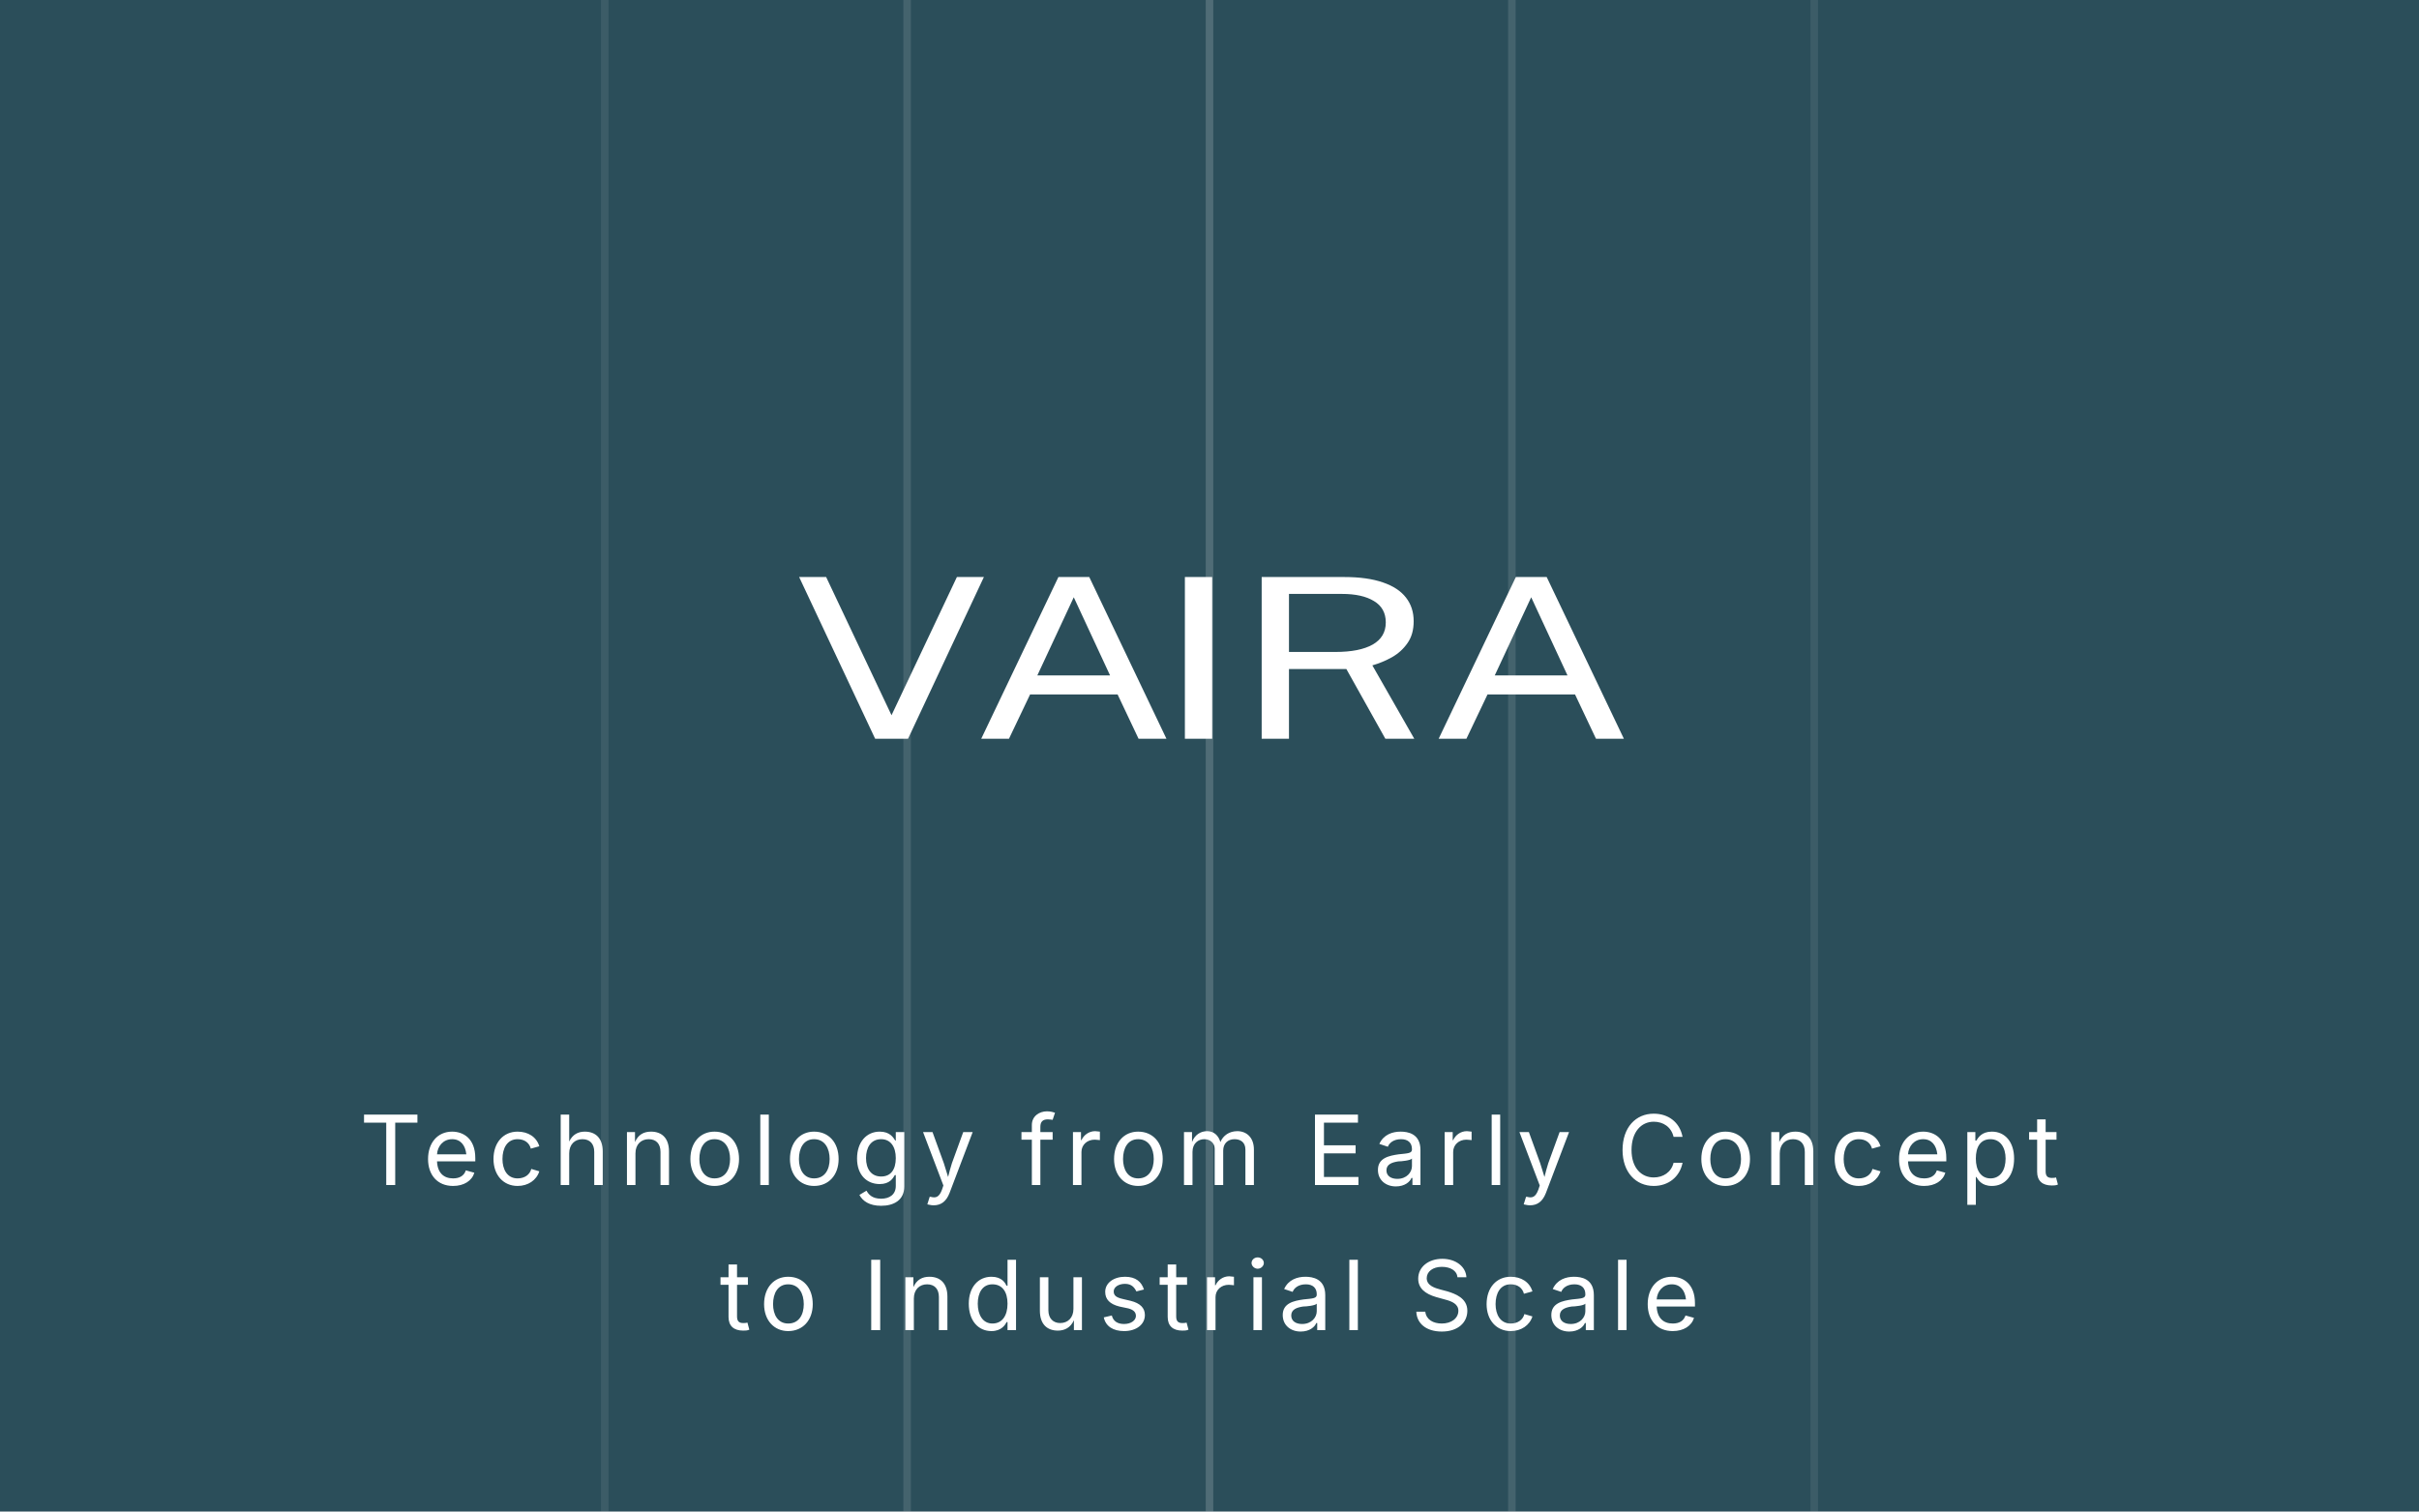
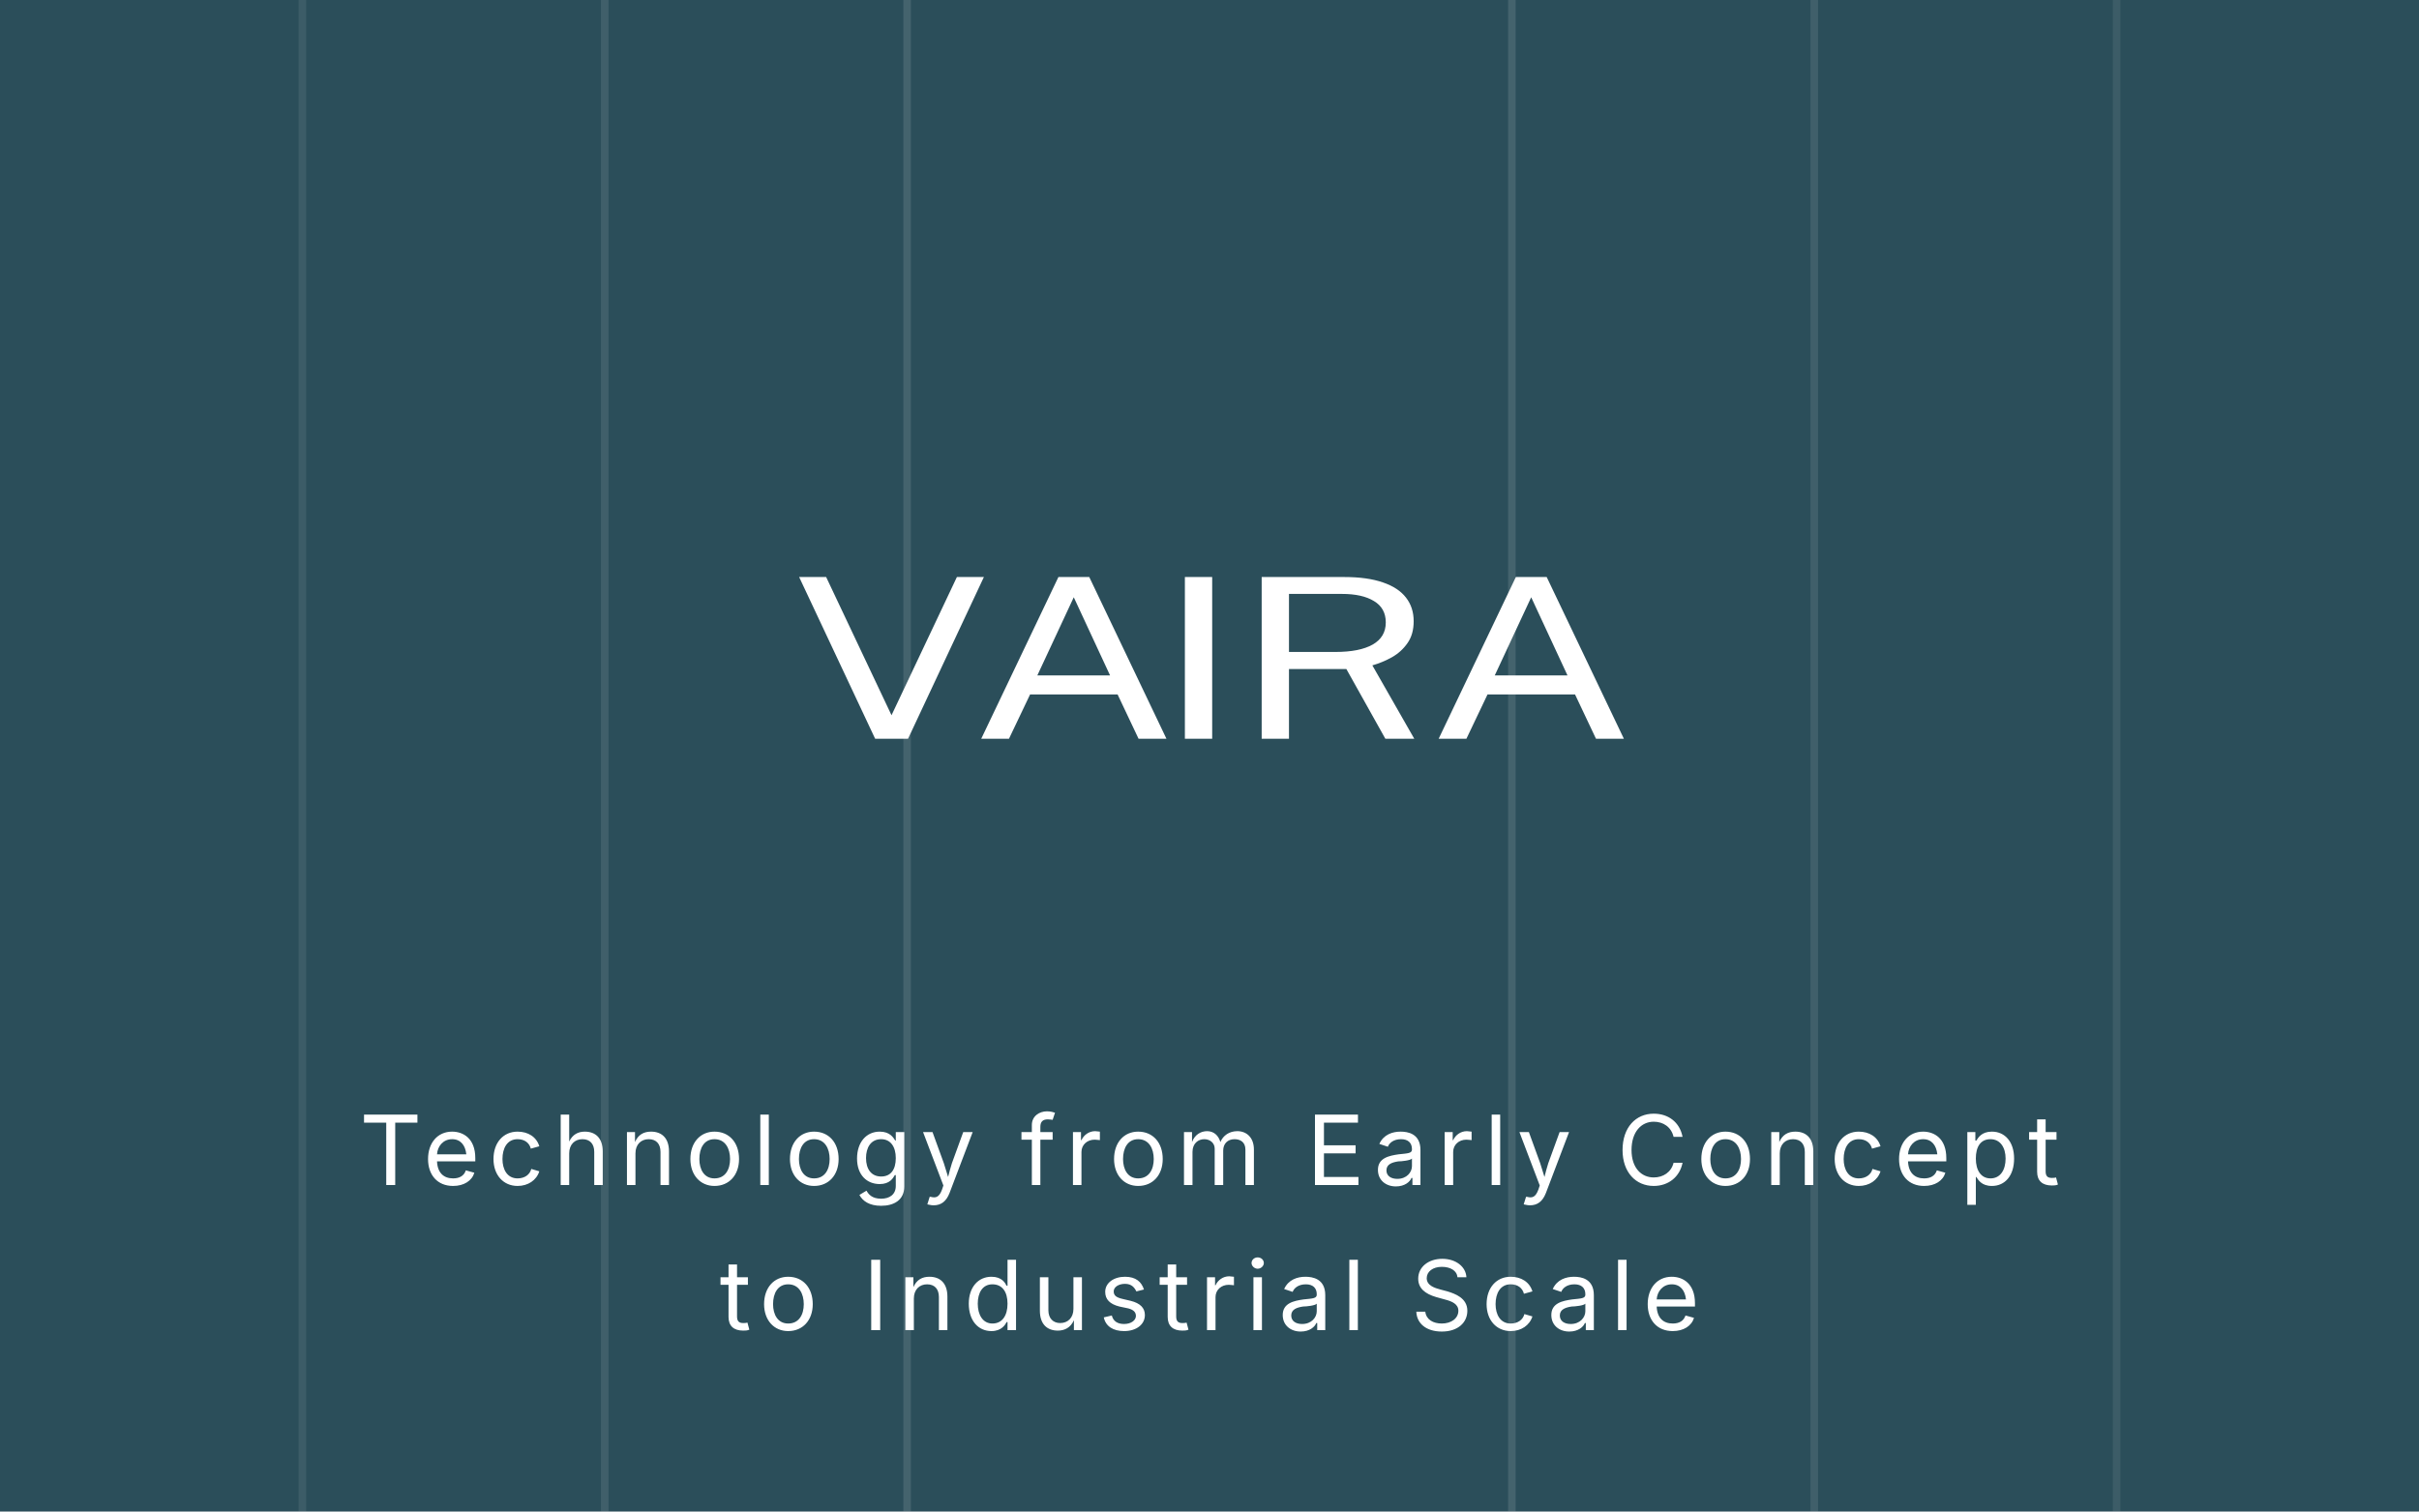
<svg xmlns="http://www.w3.org/2000/svg" width="80mm" height="50mm" viewBox="0 0 80 50">
  <style>
    text {
      font-family: -apple-system, system-ui, "Public Sans", sans-serif;
    }
  </style>
  <rect width="80" height="50" fill="#2B4E5A" />
  <defs>
    <linearGradient id="vfade" x1="0" y1="0" x2="0" y2="1">
-       <stop offset="0%" stop-color="rgba(255,255,255,0.08)" />
-       <stop offset="35%" stop-color="rgba(255,255,255,0.14)" />
-       <stop offset="65%" stop-color="rgba(255,255,255,0.14)" />
-       <stop offset="100%" stop-color="rgba(255,255,255,0.08)" />
+       <stop offset="0%" stop-color="rgba(255,255,255,0.05)" />
+       <stop offset="35%" stop-color="rgba(255,255,255,0.20)" />
+       <stop offset="65%" stop-color="rgba(255,255,255,0.20)" />
+       <stop offset="100%" stop-color="rgba(255,255,255,0.05)" />
    </linearGradient>
  </defs>
  <g stroke-width="0.25">
-     <line x1="20" y1="0" x2="20" y2="50" stroke="rgba(255,255,255,0.08)" />
-     <line x1="60" y1="0" x2="60" y2="50" stroke="rgba(255,255,255,0.08)" />
+     <line x1="10" y1="0" x2="10" y2="50" stroke="rgba(255,255,255,0.08)" />
+     <line x1="70" y1="0" x2="70" y2="50" stroke="rgba(255,255,255,0.08)" />
+     <line x1="20" y1="0" x2="20" y2="50" stroke="rgba(255,255,255,0.10)" />
+     <line x1="60" y1="0" x2="60" y2="50" stroke="rgba(255,255,255,0.10)" />
    <line x1="30" y1="0" x2="30" y2="50" stroke="rgba(255,255,255,0.12)" />
    <line x1="50" y1="0" x2="50" y2="50" stroke="rgba(255,255,255,0.12)" />
-     <line x1="40" y1="0" x2="40" y2="50" stroke="rgba(255,255,255,0.17)" />
+     <line x1="40" y1="0" x2="40" y2="50" stroke="url(#vfade)" />
  </g>
  <g transform="translate(40,17.2)">
    <g transform="translate(-16.5,-11) scale(0.159)">
      <g transform="translate(7,16) scale(1.01)">
        <path fill="#FFFFFF" d="M 26.958,97.72 11.307,64.411 h 5.561 L 30.331,92.882 43.794,64.411 h 5.561 L 33.735,97.72 Z m 21.85,0 15.894,-33.308 h 6.352 L 86.948,97.72 H 81.205 L 76.889,88.598 h -18.022 l -4.346,9.122 z M 60.357,84.682 H 75.339 L 67.863,68.58 Z M 90.746,97.72 V 64.411 h 5.622 v 33.308 z m 15.815,0 V 64.411 h 17.019 q 4.741,0 7.932,1.106 3.191,1.083 4.771,3.133 1.58,2.027 1.58,4.86 0,2.718 -1.276,4.515 -1.246,1.797 -3.191,2.902 -1.945,1.083 -4.042,1.682 l 8.631,15.111 h -5.957 l -8.023,-14.351 h -11.822 v 14.351 z m 5.622,-17.875 h 9.573 q 4.954,0 7.658,-1.52 2.705,-1.543 2.705,-4.561 0,-2.948 -2.431,-4.4 -2.401,-1.474 -6.595,-1.474 h -10.91 z m 30.828,17.875 15.894,-33.308 h 6.352 l 15.894,33.308 h -5.744 L 171.093,88.598 h -18.022 l -4.346,9.122 z m 11.548,-13.038 h 14.983 l -7.476,-16.101 z" />
      </g>
    </g>
  </g>
  <text x="40" y="39.2" font-size="3.2" fill="#FFFFFF" text-anchor="middle" letter-spacing="0.3">
    Technology from Early Concept
  </text>
  <text x="40" y="44.0" font-size="3.2" fill="#FFFFFF" text-anchor="middle" letter-spacing="0.3">
    to Industrial Scale
  </text>
</svg>
